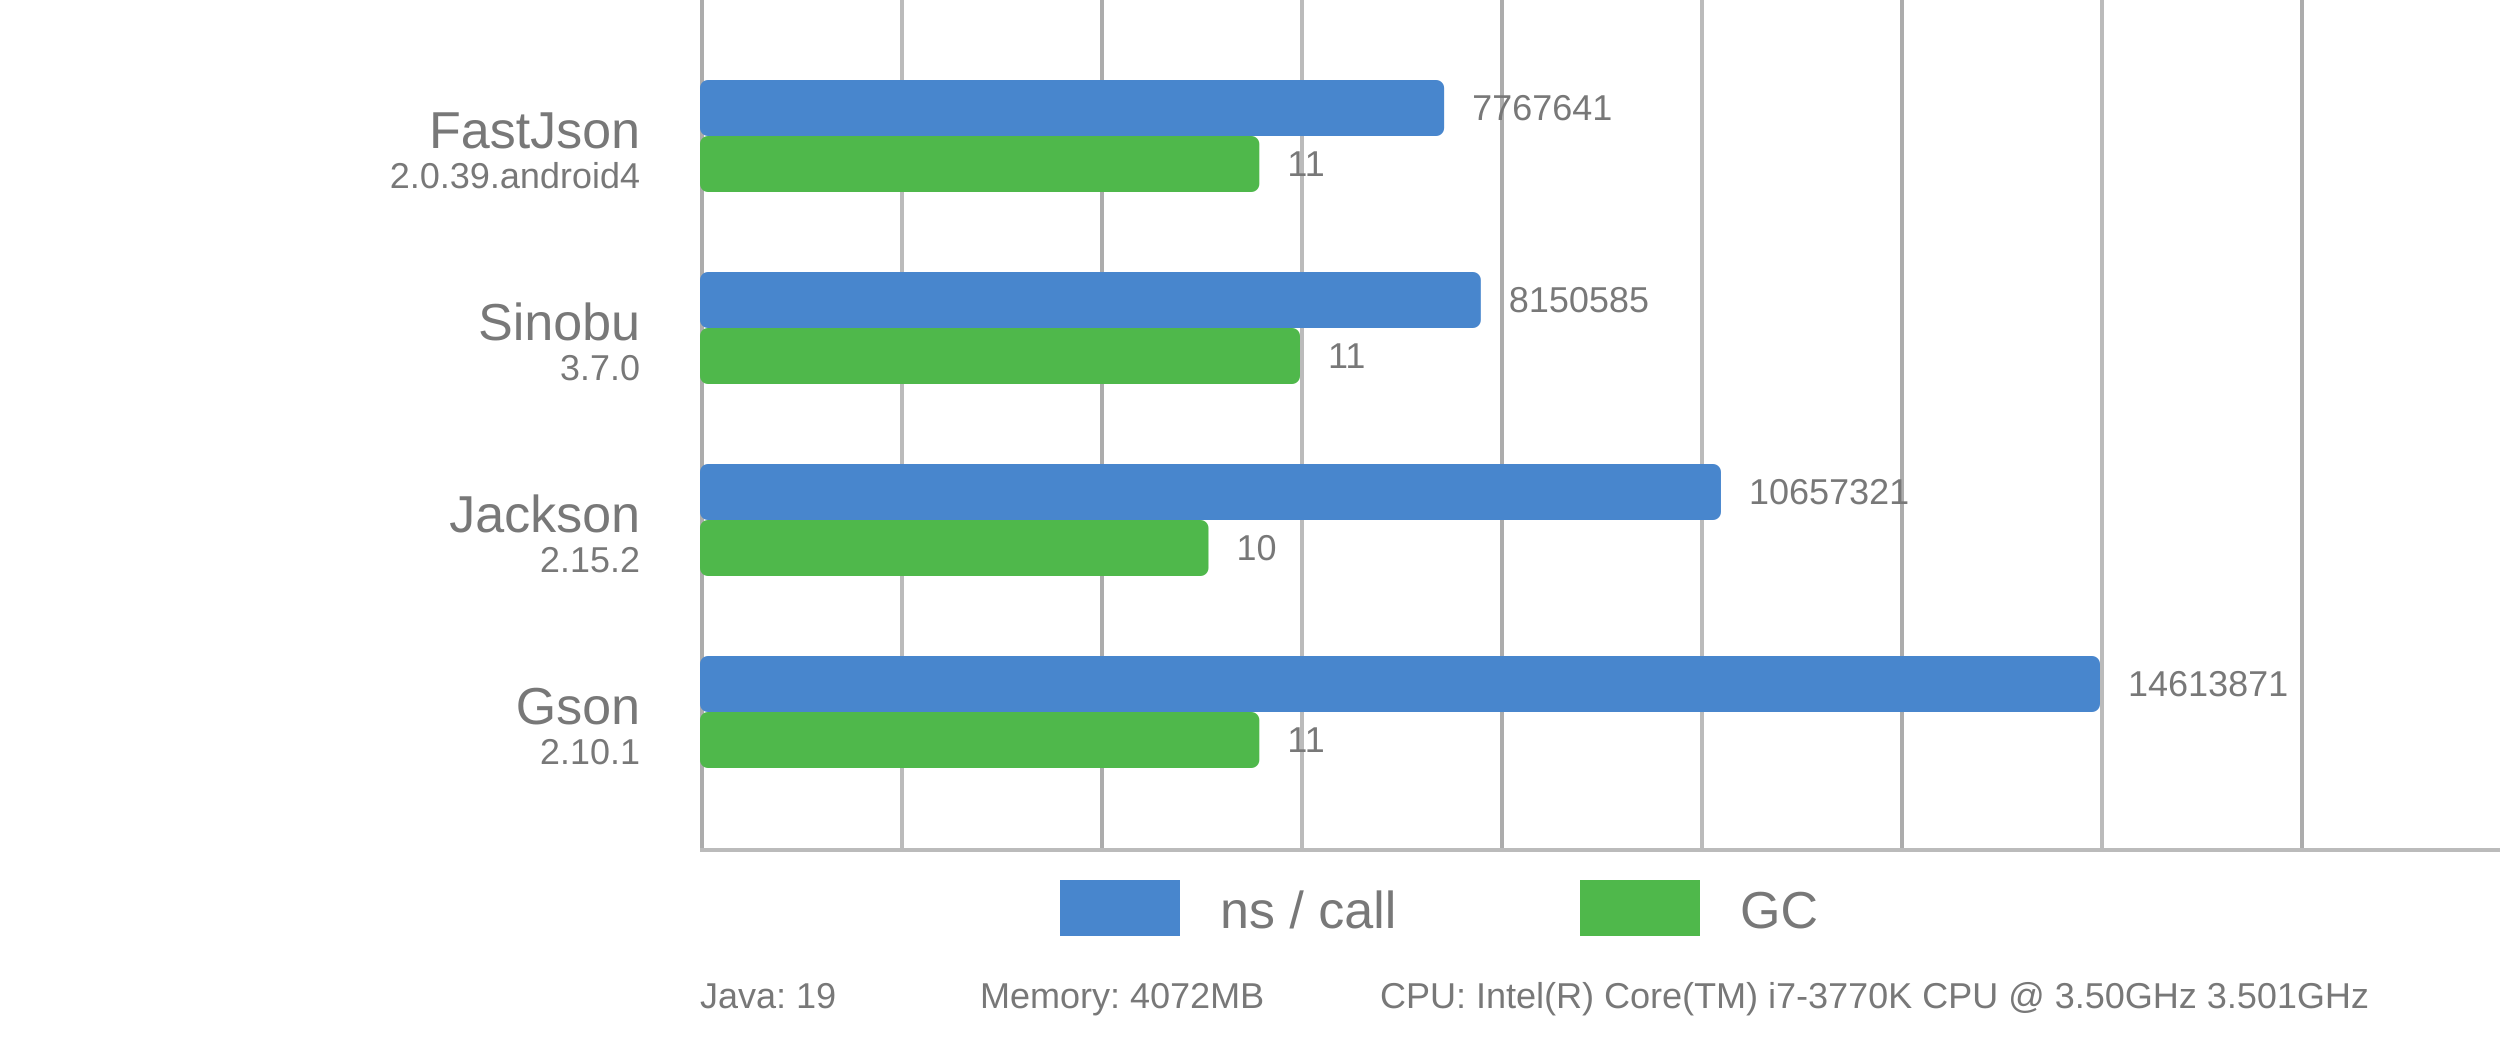
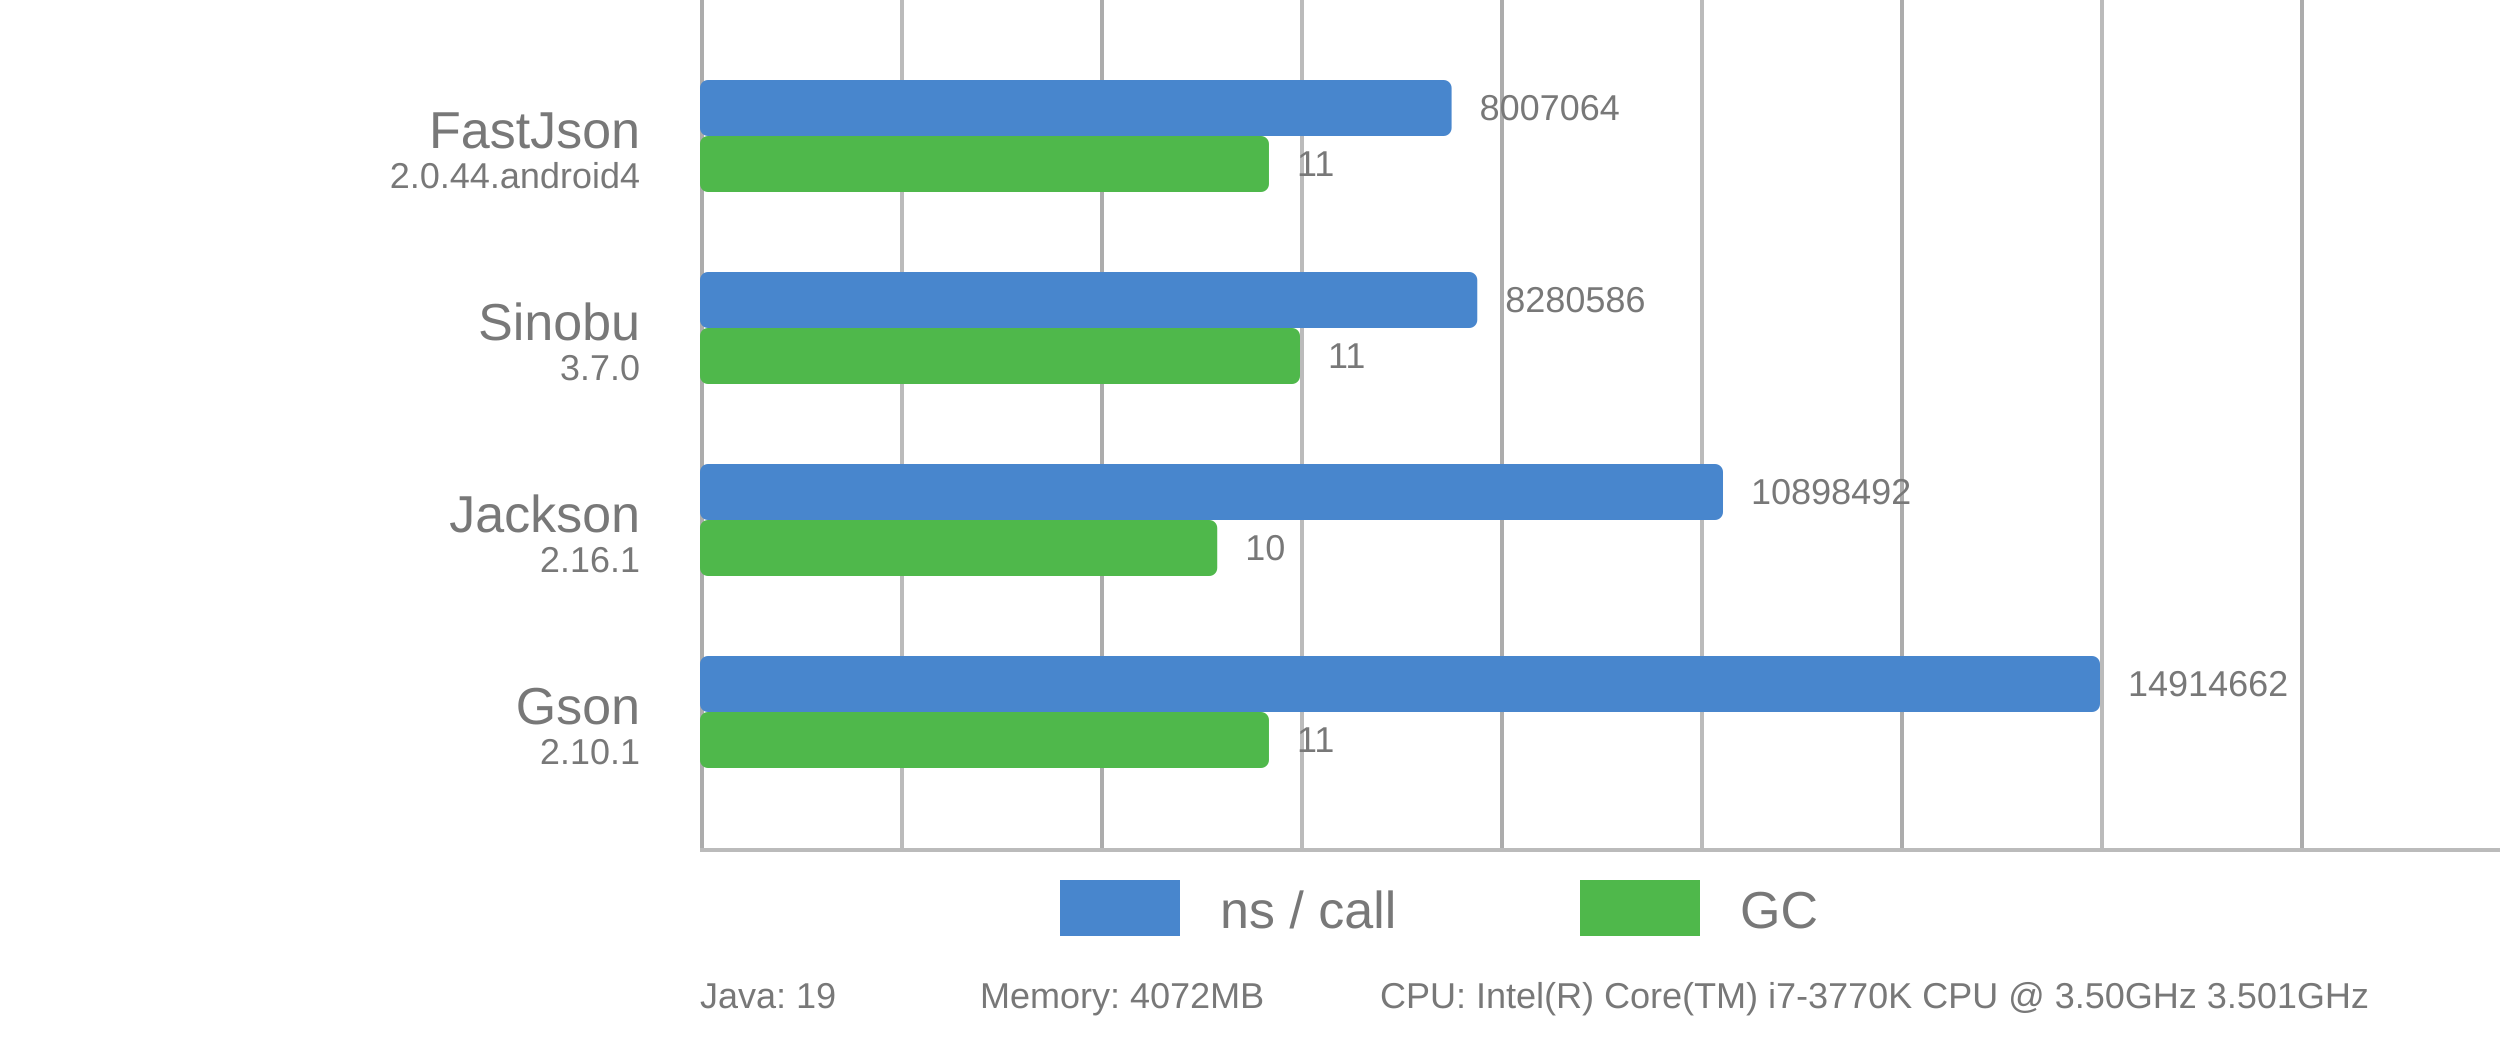
<svg xmlns="http://www.w3.org/2000/svg" viewBox="0 0 625 262">
  <style>
      text {
          font-family: Arial;
          font-size: 13px;
          fill: #787878;
      }

      .desc {
          font-size: 9px;
      }

      .vline {
          fill: #acacac;
          stroke: none;
          stroke-width: 0;
      }

      .subline {
          fill: #bbb;
          stroke: none;
          stroke-width: 0;
      }

      .call {
          fill: #4886CD;
          stroke-linejoin: round;
          height: 14px;
      }

      .gc {
          fill: #4FB84B;
          stroke-linejoin: round;
          height: 14px;
      }
  </style>
  <g>
    <rect x="175" y="0" width="1" height="212" class="vline" />
    <rect x="275" y="0" width="1" height="212" class="vline" />
    <rect x="375" y="0" width="1" height="212" class="vline" />
    <rect x="475" y="0" width="1" height="212" class="vline" />
    <rect x="575" y="0" width="1" height="212" class="vline" />
    <rect x="225" y="0" width="1" height="212" class="subline" />
    <rect x="325" y="0" width="1" height="212" class="subline" />
    <rect x="425" y="0" width="1" height="212" class="subline" />
    <rect x="525" y="0" width="1" height="212" class="subline" />
    <rect x="175" y="212" width="450" height="1" class="subline" />
    <rect x="265" y="220" width="30" class="call" />
    <text x="305" y="232">ns / call</text>
    <rect x="395" y="220" width="30" class="gc" />
    <text x="435" y="232">GC</text>
  </g>
-   <rect x="175" y="20" width="186.034" rx="2" ry="2" class="call" />
-   <rect x="175" y="34" width="139.831" rx="2" ry="2" class="gc" />
+   <rect x="175" y="20" width="187.9" rx="2" ry="2" class="call" />
+   <rect x="175" y="34" width="142.241" rx="2" ry="2" class="gc" />
  <text x="160" y="37" text-anchor="end">FastJson</text>
-   <text x="160" y="47" text-anchor="end" class="desc">2.0.39.android4</text>
-   <text x="368.034" y="30" class="desc">7767641</text>
-   <text x="321.831" y="44" class="desc">11</text>
-   <rect x="175" y="68" width="195.205" rx="2" ry="2" class="call" />
+   <text x="160" y="47" text-anchor="end" class="desc">2.0.44.android4</text>
+   <text x="369.9" y="30" class="desc">8007064</text>
+   <text x="324.241" y="44" class="desc">11</text>
+   <rect x="175" y="68" width="194.319" rx="2" ry="2" class="call" />
  <rect x="175" y="82" width="150" rx="2" ry="2" class="gc" />
  <text x="160" y="85" text-anchor="end">Sinobu</text>
  <text x="160" y="95" text-anchor="end" class="desc">3.7.0</text>
-   <text x="377.205" y="78" class="desc">8150585</text>
+   <text x="376.319" y="78" class="desc">8280586</text>
  <text x="332" y="92" class="desc">11</text>
-   <rect x="175" y="116" width="255.241" rx="2" ry="2" class="call" />
-   <rect x="175" y="130" width="127.119" rx="2" ry="2" class="gc" />
+   <rect x="175" y="116" width="255.753" rx="2" ry="2" class="call" />
+   <rect x="175" y="130" width="129.31" rx="2" ry="2" class="gc" />
  <text x="160" y="133" text-anchor="end">Jackson</text>
-   <text x="160" y="143" text-anchor="end" class="desc">2.15.2</text>
-   <text x="437.241" y="126" class="desc">10657321</text>
-   <text x="309.119" y="140" class="desc">10</text>
+   <text x="160" y="143" text-anchor="end" class="desc">2.16.1</text>
+   <text x="437.753" y="126" class="desc">10898492</text>
+   <text x="311.31" y="140" class="desc">10</text>
  <rect x="175" y="164" width="350" rx="2" ry="2" class="call" />
-   <rect x="175" y="178" width="139.831" rx="2" ry="2" class="gc" />
+   <rect x="175" y="178" width="142.241" rx="2" ry="2" class="gc" />
  <text x="160" y="181" text-anchor="end">Gson</text>
  <text x="160" y="191" text-anchor="end" class="desc">2.10.1</text>
-   <text x="532" y="174" class="desc">14613871</text>
-   <text x="321.831" y="188" class="desc">11</text>
+   <text x="532" y="174" class="desc">14914662</text>
+   <text x="324.241" y="188" class="desc">11</text>
  <text x="175" y="252" class="desc">Java: 19</text>
  <text x="245" y="252" class="desc">Memory: 4072MB</text>
  <text x="345" y="252" class="desc">CPU: Intel(R) Core(TM) i7-3770K CPU @ 3.50GHz 3.501GHz</text>
</svg>
